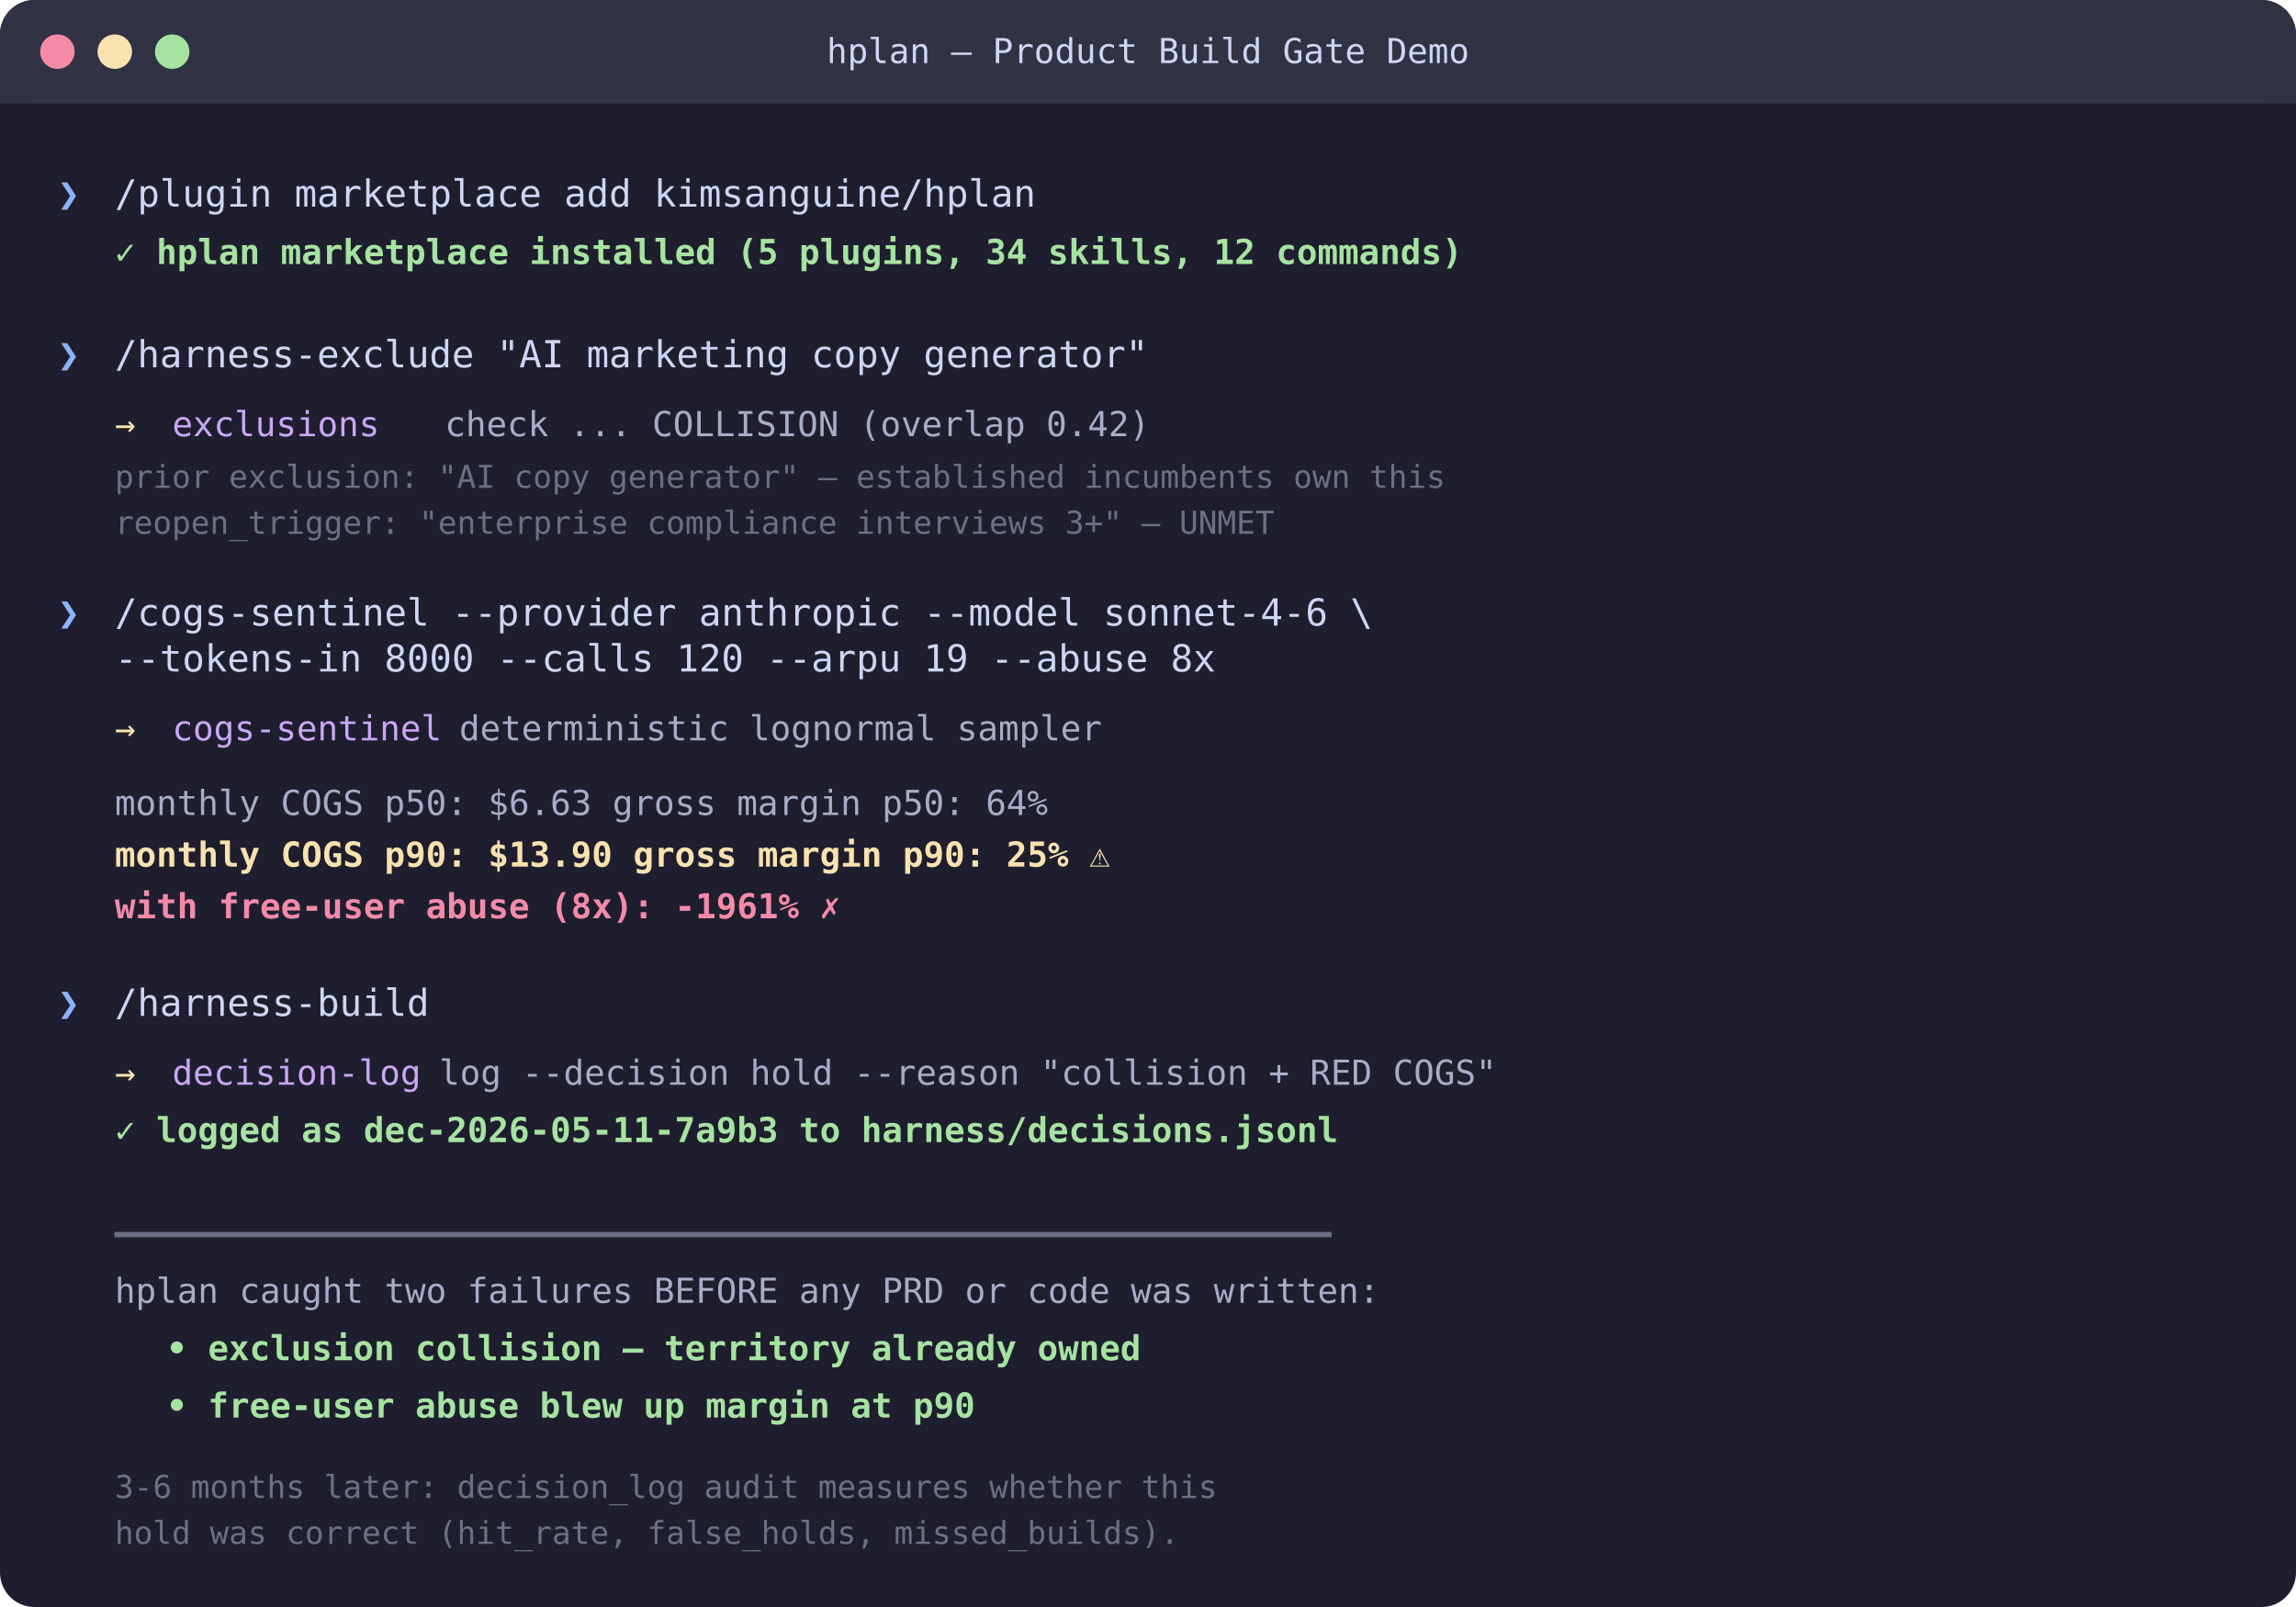
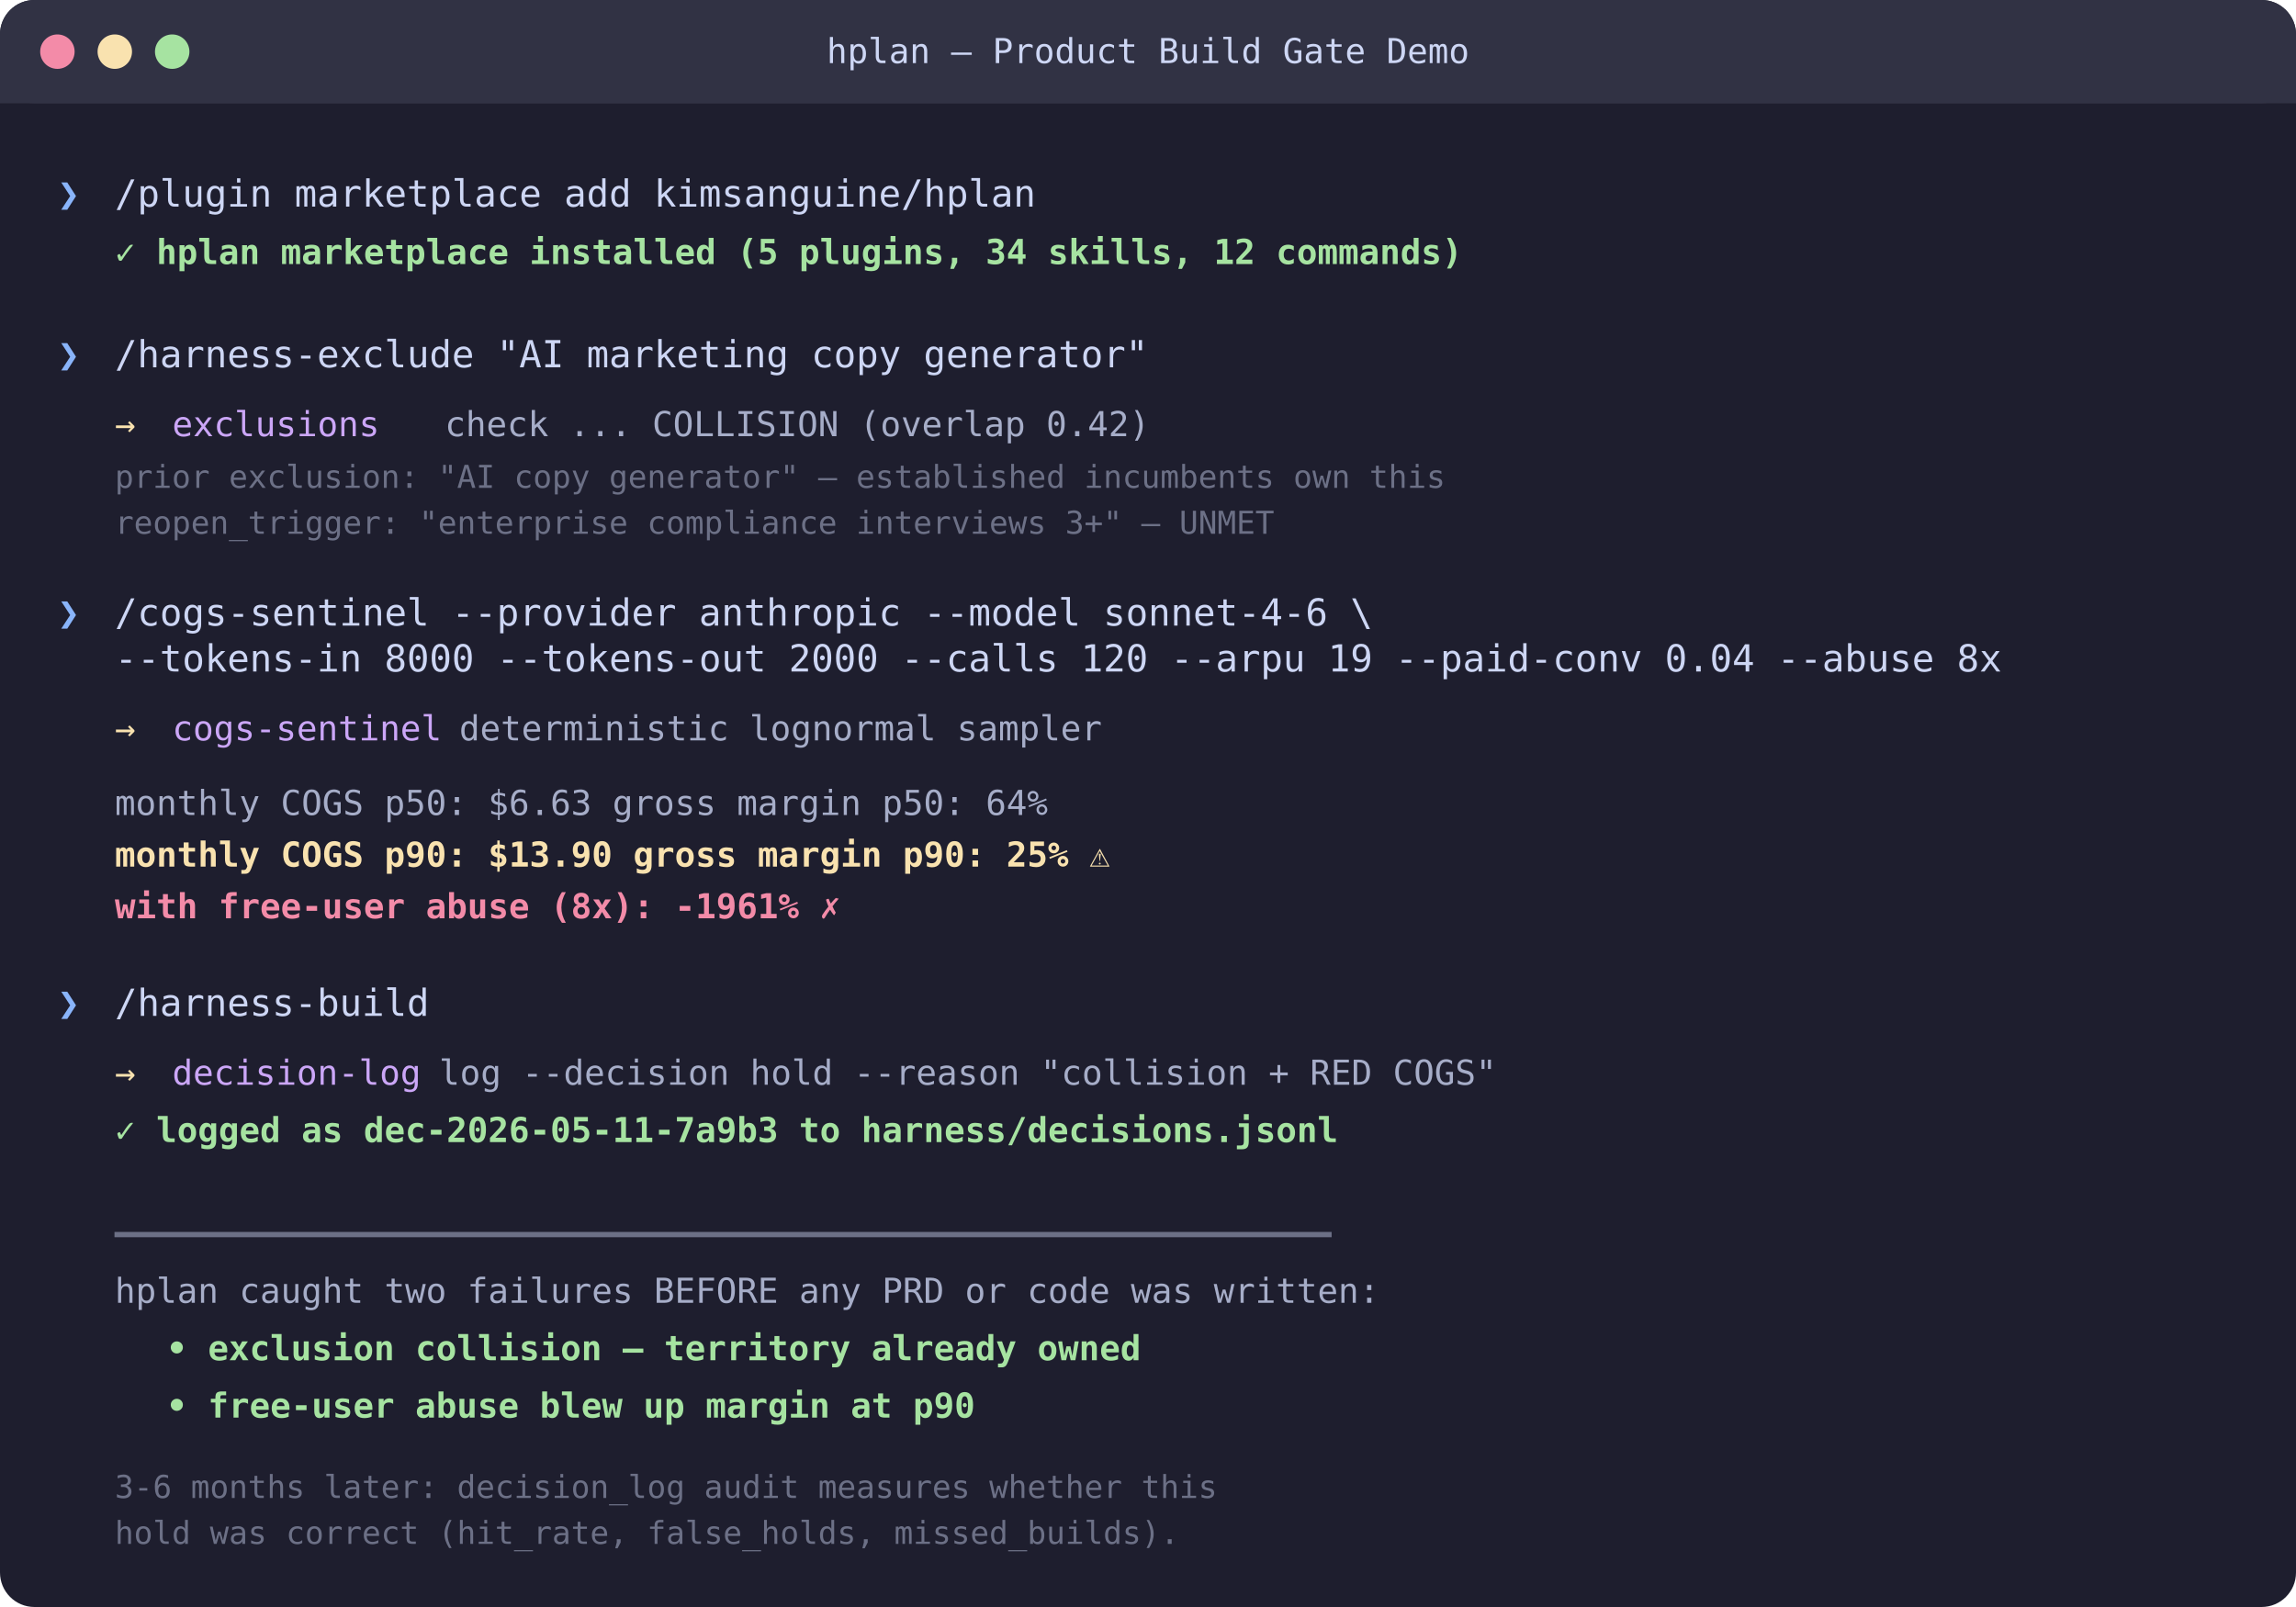
<svg xmlns="http://www.w3.org/2000/svg" width="800" height="560" viewBox="0 0 800 560">
  <style>
    @keyframes fade1 { 0%,8%{opacity:0} 12%,100%{opacity:1} }
    @keyframes fade2 { 0%,22%{opacity:0} 26%,100%{opacity:1} }
    @keyframes fade3 { 0%,36%{opacity:0} 40%,100%{opacity:1} }
    @keyframes fade4 { 0%,50%{opacity:0} 54%,100%{opacity:1} }
    @keyframes fade5 { 0%,64%{opacity:0} 68%,100%{opacity:1} }
    @keyframes fade6 { 0%,78%{opacity:0} 82%,100%{opacity:1} }
    .term-bg { fill: #1e1e2e; }
    .title-bar { fill: #313244; }
    .dot-red { fill: #f38ba8; }
    .dot-yellow { fill: #f9e2af; }
    .dot-green { fill: #a6e3a1; }
    .prompt { fill: #89b4fa; font-family: 'SF Mono', 'Fira Code', monospace; font-size: 13px; }
    .cmd { fill: #cdd6f4; font-family: 'SF Mono', 'Fira Code', monospace; font-size: 13px; }
    .output { fill: #a6adc8; font-family: 'SF Mono', 'Fira Code', monospace; font-size: 12px; }
    .ok { fill: #a6e3a1; font-family: 'SF Mono', 'Fira Code', monospace; font-size: 12px; font-weight: bold; }
    .warn { fill: #f9e2af; font-family: 'SF Mono', 'Fira Code', monospace; font-size: 12px; font-weight: bold; }
    .bad { fill: #f38ba8; font-family: 'SF Mono', 'Fira Code', monospace; font-size: 12px; font-weight: bold; }
    .skill-tag { fill: #cba6f7; font-family: 'SF Mono', 'Fira Code', monospace; font-size: 12px; }
    .arrow { fill: #f9e2af; font-family: 'SF Mono', 'Fira Code', monospace; font-size: 12px; }
    .dim { fill: #6c7086; font-family: 'SF Mono', 'Fira Code', monospace; font-size: 11px; }
    .row1 { animation: fade1 8s infinite; }
    .row2 { animation: fade2 8s infinite; }
    .row3 { animation: fade3 8s infinite; }
    .row4 { animation: fade4 8s infinite; }
    .row5 { animation: fade5 8s infinite; }
    .row6 { animation: fade6 8s infinite; }
  </style>
  <rect class="term-bg" width="800" height="560" rx="12" />
  <rect class="title-bar" width="800" height="36" rx="12" />
  <rect class="title-bar" width="800" height="20" y="16" />
  <circle class="dot-red" cx="20" cy="18" r="6" />
  <circle class="dot-yellow" cx="40" cy="18" r="6" />
  <circle class="dot-green" cx="60" cy="18" r="6" />
  <text x="400" y="22" fill="#cdd6f4" font-family="'SF Mono', monospace" font-size="12" text-anchor="middle">hplan — Product Build Gate Demo</text>
  <g class="row1">
    <text class="prompt" x="20" y="72">❯</text>
    <text class="cmd" x="40" y="72">/plugin marketplace add kimsanguine/hplan</text>
    <text class="ok" x="40" y="92">✓ hplan marketplace installed (5 plugins, 34 skills, 12 commands)</text>
  </g>
  <g class="row2">
    <text class="prompt" x="20" y="128">❯</text>
    <text class="cmd" x="40" y="128">/harness-exclude "AI marketing copy generator"</text>
    <text class="arrow" x="40" y="152">→</text>
    <text class="skill-tag" x="60" y="152">exclusions</text>
    <text class="output" x="155" y="152">check ... COLLISION (overlap 0.42)</text>
    <text class="dim" x="40" y="170">  prior exclusion: "AI copy generator" — established incumbents own this</text>
    <text class="dim" x="40" y="186">  reopen_trigger: "enterprise compliance interviews 3+" — UNMET</text>
  </g>
  <g class="row3">
    <text class="prompt" x="20" y="218">❯</text>
    <text class="cmd" x="40" y="218">/cogs-sentinel --provider anthropic --model sonnet-4-6 \</text>
-     <text class="cmd" x="40" y="234">          --tokens-in 8000 --calls 120 --arpu 19 --abuse 8x</text>
+     <text class="cmd" x="40" y="234">          --tokens-in 8000 --tokens-out 2000 --calls 120 --arpu 19 --paid-conv 0.04 --abuse 8x</text>
    <text class="arrow" x="40" y="258">→</text>
    <text class="skill-tag" x="60" y="258">cogs-sentinel</text>
    <text class="output" x="160" y="258">deterministic lognormal sampler</text>
  </g>
  <g class="row4">
    <text class="output" x="40" y="284">  monthly COGS p50:  $6.63       gross margin p50:  64%</text>
    <text class="warn" x="40" y="302">  monthly COGS p90:  $13.90      gross margin p90:  25%  ⚠</text>
    <text class="bad" x="40" y="320">  with free-user abuse (8x):                    -1961%  ✗</text>
  </g>
  <g class="row5">
    <text class="prompt" x="20" y="354">❯</text>
    <text class="cmd" x="40" y="354">/harness-build</text>
    <text class="arrow" x="40" y="378">→</text>
    <text class="skill-tag" x="60" y="378">decision-log</text>
    <text class="output" x="153" y="378">log --decision hold --reason "collision + RED COGS"</text>
    <text class="ok" x="40" y="398">✓ logged as dec-2026-05-11-7a9b3 to harness/decisions.jsonl</text>
  </g>
  <g class="row6">
    <text class="dim" x="40" y="434">━━━━━━━━━━━━━━━━━━━━━━━━━━━━━━━━━━━━━━━━━━━━━━━━━━━━━━━━━━━━━━━━</text>
    <text class="output" x="40" y="454">hplan caught two failures BEFORE any PRD or code was written:</text>
    <text class="ok" x="58" y="474">• exclusion collision — territory already owned</text>
    <text class="ok" x="58" y="494">• free-user abuse blew up margin at p90</text>
    <text class="dim" x="40" y="522">3-6 months later: decision_log audit measures whether this</text>
    <text class="dim" x="40" y="538">hold was correct (hit_rate, false_holds, missed_builds).</text>
  </g>
</svg>
